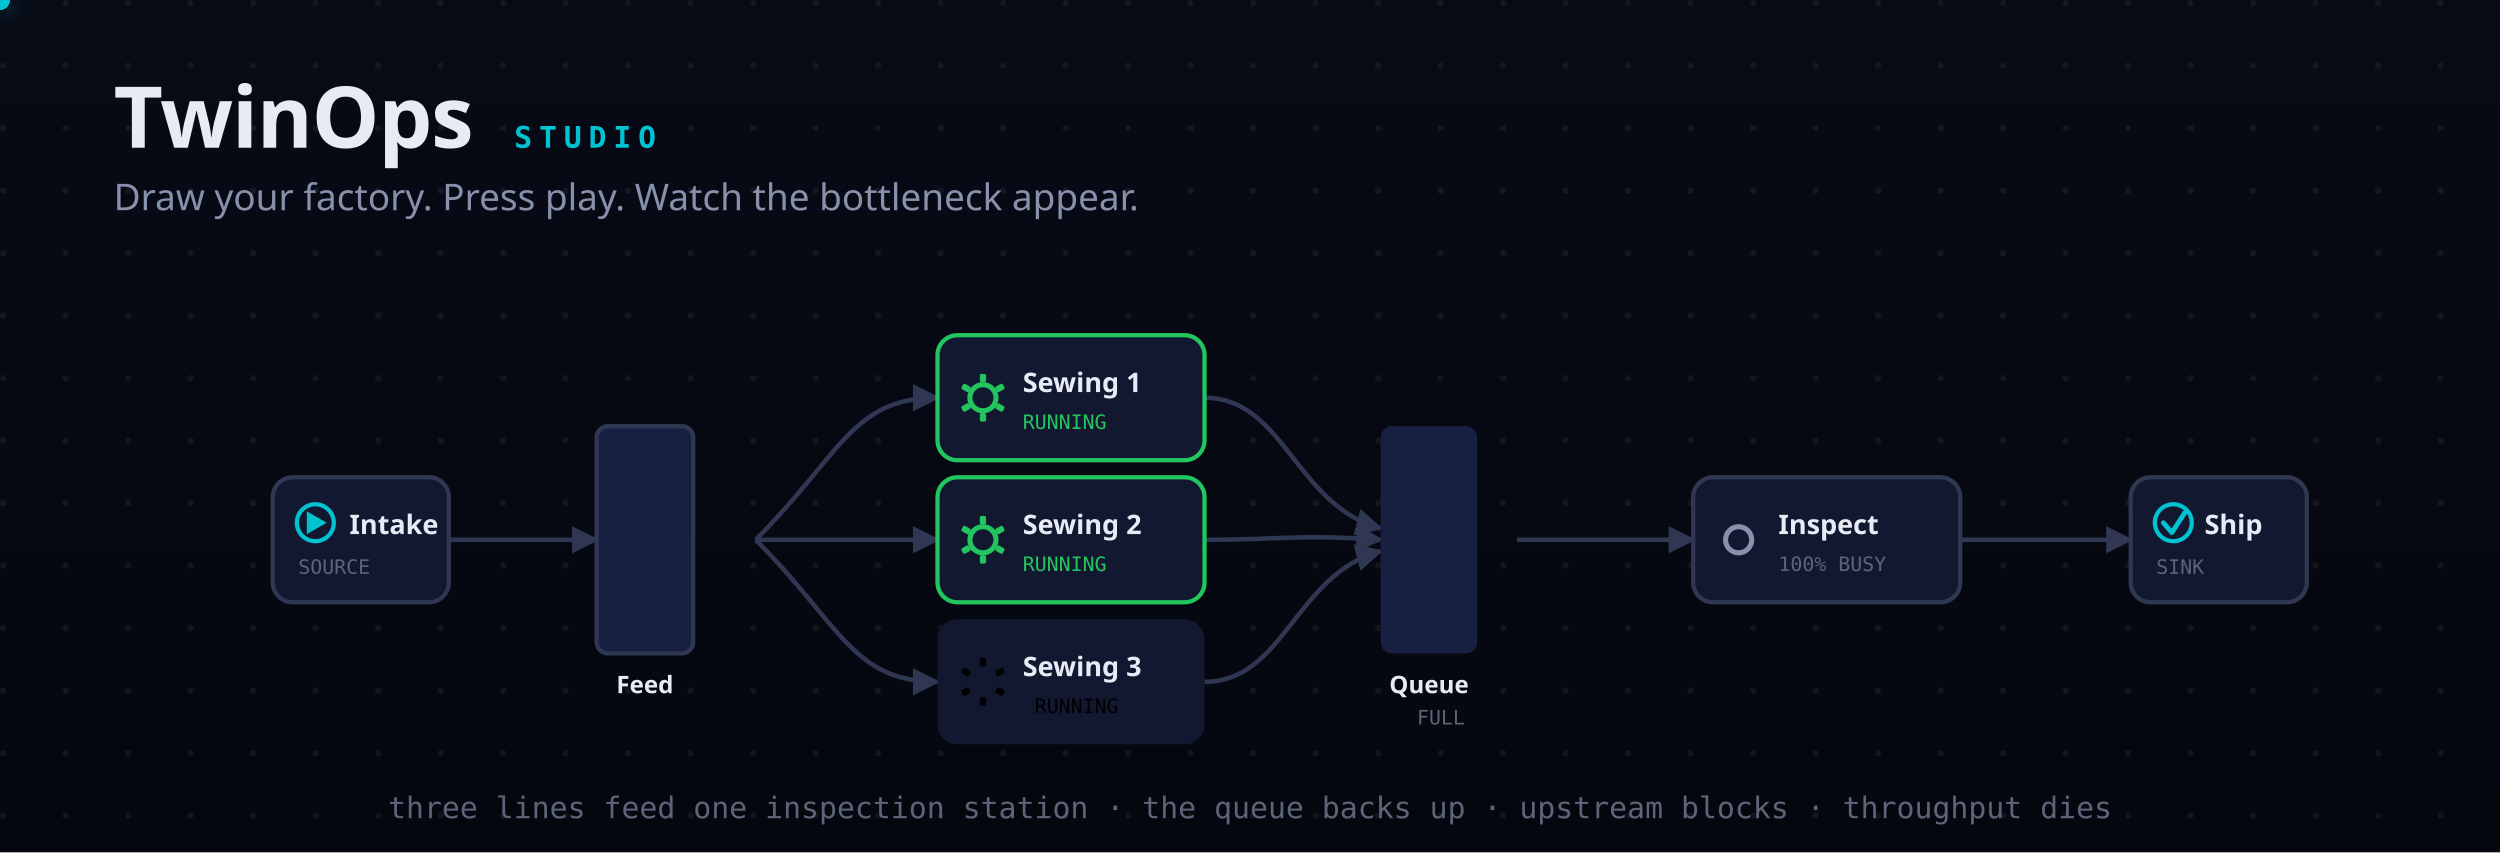
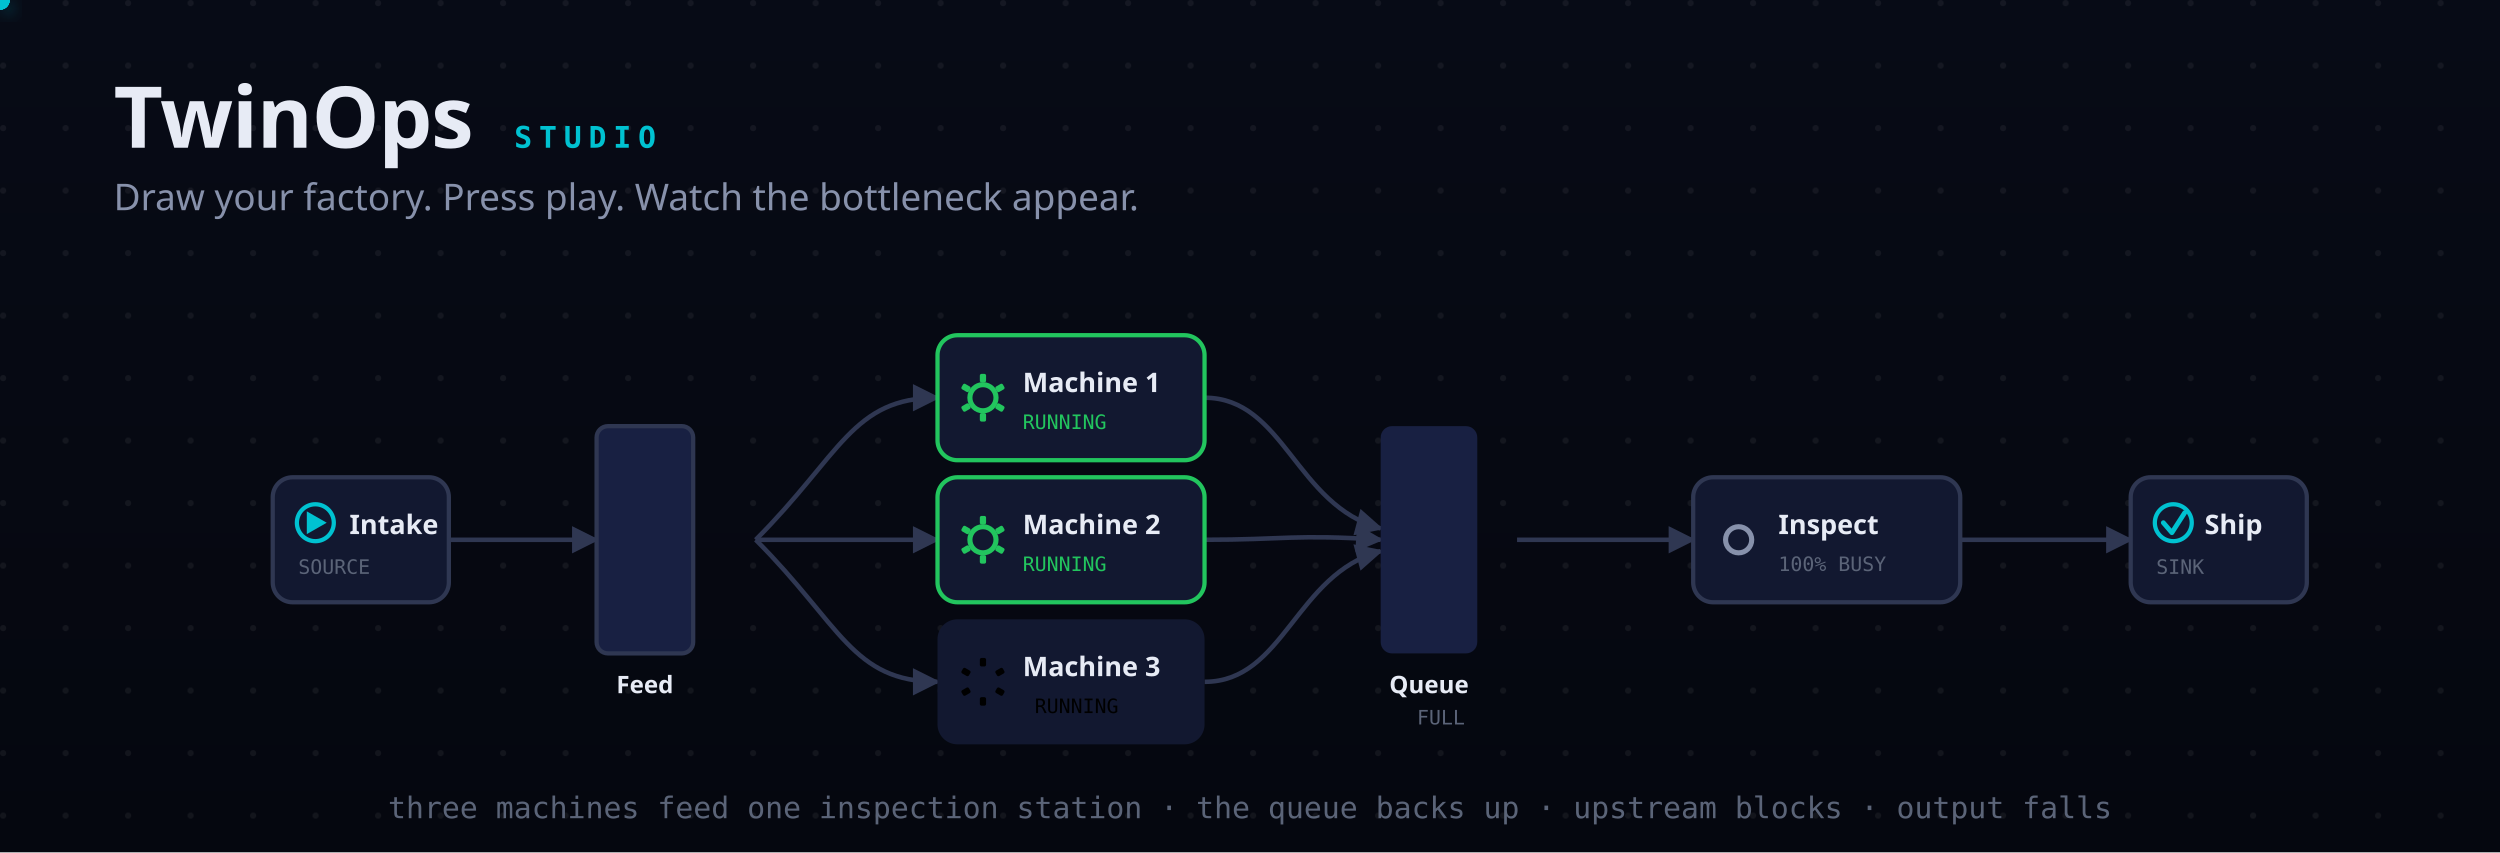
- <svg xmlns="http://www.w3.org/2000/svg" viewBox="0 0 880 300" width="880" height="300" role="img" aria-label="TwinOps — parts flowing through a factory line, with a bottleneck forming at the inspection station">
+ <svg xmlns="http://www.w3.org/2000/svg" viewBox="0 0 880 300" width="880" height="300" role="img" aria-label="TwinOps — parts flowing through a production line, with a queue backing up at the inspection station that limits output">
  <defs>
    <linearGradient id="sky" x1="0" y1="0" x2="0" y2="1">
      <stop offset="0%" stop-color="#070b16" />
      <stop offset="100%" stop-color="#05070f" />
    </linearGradient>
    <pattern id="dots" width="22" height="22" patternUnits="userSpaceOnUse">
      <circle cx="1.1" cy="1.1" r="1.1" fill="#ffffff" opacity="0.055" />
    </pattern>
    <marker id="ar" viewBox="0 0 10 10" refX="9" refY="5" markerWidth="6" markerHeight="6" orient="auto-start-reverse">
      <path d="M0,0 L10,5 L0,10 z" fill="#2f3752" />
    </marker>
    <filter id="glow" x="-60%" y="-60%" width="220%" height="220%">
      <feGaussianBlur stdDeviation="3.2" result="b" />
      <feMerge>
        <feMergeNode in="b" />
        <feMergeNode in="SourceGraphic" />
      </feMerge>
    </filter>
  </defs>
  <rect width="880" height="300" fill="url(#sky)" />
  <rect width="880" height="300" fill="url(#dots)" />
  <g font-family="'Segoe UI',system-ui,-apple-system,sans-serif">
    <text x="40" y="52" font-size="30" font-weight="700" fill="#e7ebf5" letter-spacing="-0.4">TwinOps</text>
    <text x="181" y="52" font-size="10.5" font-weight="600" fill="#00c2d1" letter-spacing="2.4" font-family="'SFMono-Regular',Consolas,monospace">STUDIO</text>
    <text x="40" y="74" font-size="13" fill="#8791ab">Draw your factory. Press play. Watch the bottleneck appear.</text>
  </g>
  <g stroke="#2f3752" stroke-width="1.6" fill="none" marker-end="url(#ar)">
    <path d="M158,190 C186,190 186,190 210,190" />
    <path d="M266,190 C296,160 300,140 330,140" />
    <path d="M266,190 C296,190 300,190 330,190" />
    <path d="M266,190 C296,220 300,240 330,240" />
    <path d="M424,140 C452,140 456,178 486,186" />
    <path d="M424,190 C452,190 456,188 486,190" />
    <path d="M424,240 C452,240 456,202 486,194" />
    <path d="M534,190 C560,190 566,190 596,190" />
    <path d="M690,190 C716,190 722,190 750,190" />
  </g>
  <g fill="#00c2d1" filter="url(#glow)">
    <circle r="3.4">
      <animateMotion dur="2.6s" repeatCount="indefinite" path="M158,190 C186,190 186,190 210,190 L266,190 C296,160 300,140 330,140" />
      <animate attributeName="opacity" values="0;1;1;0" dur="2.6s" repeatCount="indefinite" />
    </circle>
    <circle r="3.4">
      <animateMotion dur="2.6s" begin="0.85s" repeatCount="indefinite" path="M158,190 C186,190 186,190 210,190 L266,190 C296,190 300,190 330,190" />
      <animate attributeName="opacity" values="0;1;1;0" dur="2.6s" begin="0.85s" repeatCount="indefinite" />
    </circle>
    <circle r="3.4">
      <animateMotion dur="2.6s" begin="1.7s" repeatCount="indefinite" path="M158,190 C186,190 186,190 210,190 L266,190 C296,220 300,240 330,240" />
      <animate attributeName="opacity" values="0;1;1;0" dur="2.6s" begin="1.7s" repeatCount="indefinite" />
    </circle>
    <circle r="3.4">
      <animateMotion dur="2.2s" begin="1.2s" repeatCount="indefinite" path="M424,140 C452,140 456,178 486,186" />
      <animate attributeName="opacity" values="0;1;1;0" dur="2.2s" begin="1.2s" repeatCount="indefinite" />
    </circle>
    <circle r="3.4">
      <animateMotion dur="2.2s" begin="1.9s" repeatCount="indefinite" path="M424,190 C452,190 456,188 486,190" />
      <animate attributeName="opacity" values="0;1;1;0" dur="2.2s" begin="1.9s" repeatCount="indefinite" />
    </circle>
    <circle r="3.4">
      <animateMotion dur="2.2s" begin="2.6s" repeatCount="indefinite" path="M424,240 C452,240 456,202 486,194" />
      <animate attributeName="opacity" values="0;1;1;0" dur="2.2s" begin="2.6s" repeatCount="indefinite" />
    </circle>
    <circle r="3.4">
      <animateMotion dur="3.4s" begin="2.4s" repeatCount="indefinite" path="M534,190 C560,190 566,190 596,190 L690,190 C716,190 722,190 750,190" />
      <animate attributeName="opacity" values="0;1;1;0" dur="3.4s" begin="2.4s" repeatCount="indefinite" />
    </circle>
  </g>
  <g font-family="'Segoe UI',system-ui,sans-serif">
    <g transform="translate(96,168)">
      <rect x="0" y="0" width="62" height="44" rx="7" fill="#121830" stroke="#2f3752" stroke-width="1.5" />
      <circle cx="15" cy="16" r="6.5" fill="none" stroke="#00c2d1" stroke-width="1.5" />
      <path d="M12,12 L19,16 L12,20 Z" fill="#00c2d1" />
      <text x="27" y="20" font-size="9.5" font-weight="600" fill="#e7ebf5">Intake</text>
      <text x="9" y="34" font-size="7" fill="#5b6478" font-family="'SFMono-Regular',Consolas,monospace">SOURCE</text>
    </g>
    <g transform="translate(210,150)">
      <rect x="0" y="0" width="34" height="80" rx="4" fill="#182042" stroke="#2f3752" stroke-width="1.5" />
      <rect x="2" width="30" fill="#0a5d66">
        <animate attributeName="height" values="18;34;22;30;18" dur="6s" repeatCount="indefinite" />
        <animate attributeName="y" values="60;44;56;48;60" dur="6s" repeatCount="indefinite" />
      </rect>
      <text x="17" y="94" font-size="8.5" font-weight="600" fill="#e7ebf5" text-anchor="middle">Feed</text>
    </g>
    <g transform="translate(330,118)">
      <rect x="0" y="0" width="94" height="44" rx="7" fill="#121830" stroke="#22c55e" stroke-width="1.5" />
      <g transform="translate(16,22)" fill="#22c55e">
        <circle r="4.6" fill="none" stroke="#22c55e" stroke-width="1.8" />
        <g>
          <rect x="-1.1" y="-8.4" width="2.2" height="3" rx="0.6" />
          <rect x="-1.1" y="-8.4" width="2.2" height="3" rx="0.6" transform="rotate(60)" />
          <rect x="-1.1" y="-8.4" width="2.2" height="3" rx="0.6" transform="rotate(120)" />
          <rect x="-1.1" y="-8.4" width="2.2" height="3" rx="0.6" transform="rotate(180)" />
          <rect x="-1.1" y="-8.4" width="2.2" height="3" rx="0.6" transform="rotate(240)" />
          <rect x="-1.1" y="-8.4" width="2.2" height="3" rx="0.6" transform="rotate(300)" />
          <animateTransform attributeName="transform" type="rotate" from="0" to="360" dur="2.4s" repeatCount="indefinite" />
        </g>
      </g>
-       <text x="30" y="20" font-size="9.5" font-weight="600" fill="#e7ebf5">Sewing 1</text>
+       <text x="30" y="20" font-size="9.5" font-weight="600" fill="#e7ebf5">Machine 1</text>
      <text x="30" y="33" font-size="7" fill="#22c55e" font-family="'SFMono-Regular',Consolas,monospace">RUNNING</text>
    </g>
    <g transform="translate(330,168)">
      <rect x="0" y="0" width="94" height="44" rx="7" fill="#121830" stroke="#22c55e" stroke-width="1.5" />
      <g transform="translate(16,22)" fill="#22c55e">
        <circle r="4.6" fill="none" stroke="#22c55e" stroke-width="1.8" />
        <g>
          <rect x="-1.1" y="-8.4" width="2.2" height="3" rx="0.6" />
          <rect x="-1.1" y="-8.4" width="2.2" height="3" rx="0.6" transform="rotate(60)" />
          <rect x="-1.1" y="-8.4" width="2.2" height="3" rx="0.6" transform="rotate(120)" />
          <rect x="-1.1" y="-8.4" width="2.2" height="3" rx="0.6" transform="rotate(180)" />
          <rect x="-1.1" y="-8.4" width="2.2" height="3" rx="0.6" transform="rotate(240)" />
          <rect x="-1.1" y="-8.4" width="2.2" height="3" rx="0.6" transform="rotate(300)" />
          <animateTransform attributeName="transform" type="rotate" from="0" to="360" dur="2.4s" begin="-0.8s" repeatCount="indefinite" />
        </g>
      </g>
-       <text x="30" y="20" font-size="9.5" font-weight="600" fill="#e7ebf5">Sewing 2</text>
+       <text x="30" y="20" font-size="9.5" font-weight="600" fill="#e7ebf5">Machine 2</text>
      <text x="30" y="33" font-size="7" fill="#22c55e" font-family="'SFMono-Regular',Consolas,monospace">RUNNING</text>
    </g>
    <g transform="translate(330,218)">
      <rect x="0" y="0" width="94" height="44" rx="7" fill="#121830" stroke-width="1.5">
        <animate attributeName="stroke" values="#22c55e;#22c55e;#f59e0b;#f59e0b;#22c55e" dur="8s" repeatCount="indefinite" />
      </rect>
      <g transform="translate(16,22)">
        <circle r="4.6" fill="none" stroke-width="1.8">
          <animate attributeName="stroke" values="#22c55e;#22c55e;#f59e0b;#f59e0b;#22c55e" dur="8s" repeatCount="indefinite" />
        </circle>
        <g>
          <rect x="-1.1" y="-8.4" width="2.2" height="3" rx="0.6" />
          <rect x="-1.1" y="-8.4" width="2.2" height="3" rx="0.6" transform="rotate(60)" />
          <rect x="-1.1" y="-8.4" width="2.2" height="3" rx="0.6" transform="rotate(120)" />
          <rect x="-1.1" y="-8.4" width="2.2" height="3" rx="0.6" transform="rotate(180)" />
          <rect x="-1.1" y="-8.4" width="2.2" height="3" rx="0.6" transform="rotate(240)" />
          <rect x="-1.1" y="-8.4" width="2.2" height="3" rx="0.6" transform="rotate(300)" />
          <animate attributeName="fill" values="#22c55e;#22c55e;#f59e0b;#f59e0b;#22c55e" dur="8s" repeatCount="indefinite" />
          <animateTransform attributeName="transform" type="rotate" from="0" to="360" dur="2.4s" begin="-1.6s" repeatCount="indefinite" />
        </g>
      </g>
-       <text x="30" y="20" font-size="9.5" font-weight="600" fill="#e7ebf5">Sewing 3</text>
+       <text x="30" y="20" font-size="9.5" font-weight="600" fill="#e7ebf5">Machine 3</text>
      <text x="30" y="33" font-size="7" font-family="'SFMono-Regular',Consolas,monospace">
        <animate attributeName="fill" values="#22c55e;#22c55e;#f59e0b;#f59e0b;#22c55e" dur="8s" repeatCount="indefinite" />
      RUNNING
      <animate attributeName="opacity" values="1;1;0;0;1" dur="8s" repeatCount="indefinite" />
      </text>
      <text x="30" y="33" font-size="7" fill="#f59e0b" font-family="'SFMono-Regular',Consolas,monospace" opacity="0">
      BLOCKED
      <animate attributeName="opacity" values="0;0;1;1;0" dur="8s" repeatCount="indefinite" />
      </text>
    </g>
    <g transform="translate(486,150)">
      <rect x="0" y="0" width="34" height="80" rx="4" fill="#182042" stroke-width="1.5">
        <animate attributeName="stroke" values="#2f3752;#2f3752;#f59e0b;#f59e0b;#2f3752" dur="8s" repeatCount="indefinite" />
      </rect>
      <rect x="2" width="30">
        <animate attributeName="height" values="12;40;76;76;12" dur="8s" repeatCount="indefinite" />
        <animate attributeName="y" values="66;38;2;2;66" dur="8s" repeatCount="indefinite" />
        <animate attributeName="fill" values="#0a5d66;#0a5d66;#7a3b12;#7a3b12;#0a5d66" dur="8s" repeatCount="indefinite" />
      </rect>
      <text x="17" y="94" font-size="8.5" font-weight="600" fill="#e7ebf5" text-anchor="middle">Queue</text>
      <text x="17" y="105" font-size="7" text-anchor="middle" font-family="'SFMono-Regular',Consolas,monospace" fill="#5b6478">
        <animate attributeName="fill" values="#5b6478;#5b6478;#f59e0b;#f59e0b;#5b6478" dur="8s" repeatCount="indefinite" />
        <animate attributeName="opacity" values="0;0;1;1;0" dur="8s" repeatCount="indefinite" />
      FULL
    </text>
    </g>
    <g transform="translate(596,168)">
      <rect x="0" y="0" width="94" height="44" rx="7" fill="#121830" stroke="#2f3752" stroke-width="1.5">
        <animate attributeName="stroke" values="#2f3752;#2f3752;#ef4444;#ef4444;#2f3752" dur="8s" repeatCount="indefinite" />
        <animate attributeName="stroke-width" values="1.5;1.5;2.2;2.2;1.5" dur="8s" repeatCount="indefinite" />
      </rect>
      <circle cx="16" cy="22" r="4.6" fill="none" stroke="#8791ab" stroke-width="1.8">
        <animate attributeName="stroke" values="#8791ab;#8791ab;#ef4444;#ef4444;#8791ab" dur="8s" repeatCount="indefinite" />
      </circle>
      <text x="30" y="20" font-size="9.5" font-weight="600" fill="#e7ebf5">Inspect</text>
      <text x="30" y="33" font-size="7" fill="#5b6478" font-family="'SFMono-Regular',Consolas,monospace">100% BUSY</text>
      <text x="47" y="-8" font-size="8" font-weight="700" text-anchor="middle" fill="#ef4444" opacity="0" font-family="'SFMono-Regular',Consolas,monospace">
        <animate attributeName="opacity" values="0;0;1;1;0" dur="8s" repeatCount="indefinite" />
-       ▲ BOTTLENECK
+       ▲ LIMITING OUTPUT
    </text>
    </g>
    <g transform="translate(750,168)">
      <rect x="0" y="0" width="62" height="44" rx="7" fill="#121830" stroke="#2f3752" stroke-width="1.5" />
      <circle cx="15" cy="16" r="6.5" fill="none" stroke="#00c2d1" stroke-width="1.5" />
      <path d="M11.5,16 L14.5,19.5 L19,12.5" fill="none" stroke="#00c2d1" stroke-width="1.7" stroke-linecap="round" stroke-linejoin="round" />
      <text x="26" y="20" font-size="9.5" font-weight="600" fill="#e7ebf5">Ship</text>
      <text x="9" y="34" font-size="7" fill="#5b6478" font-family="'SFMono-Regular',Consolas,monospace">SINK</text>
    </g>
  </g>
  <text x="440" y="288" font-size="10.5" fill="#5b6478" text-anchor="middle" font-family="'SFMono-Regular',Consolas,monospace">
-   three lines feed one inspection station · the queue backs up · upstream blocks · throughput dies
+   three machines feed one inspection station · the queue backs up · upstream blocks · output falls
</text>
</svg>
